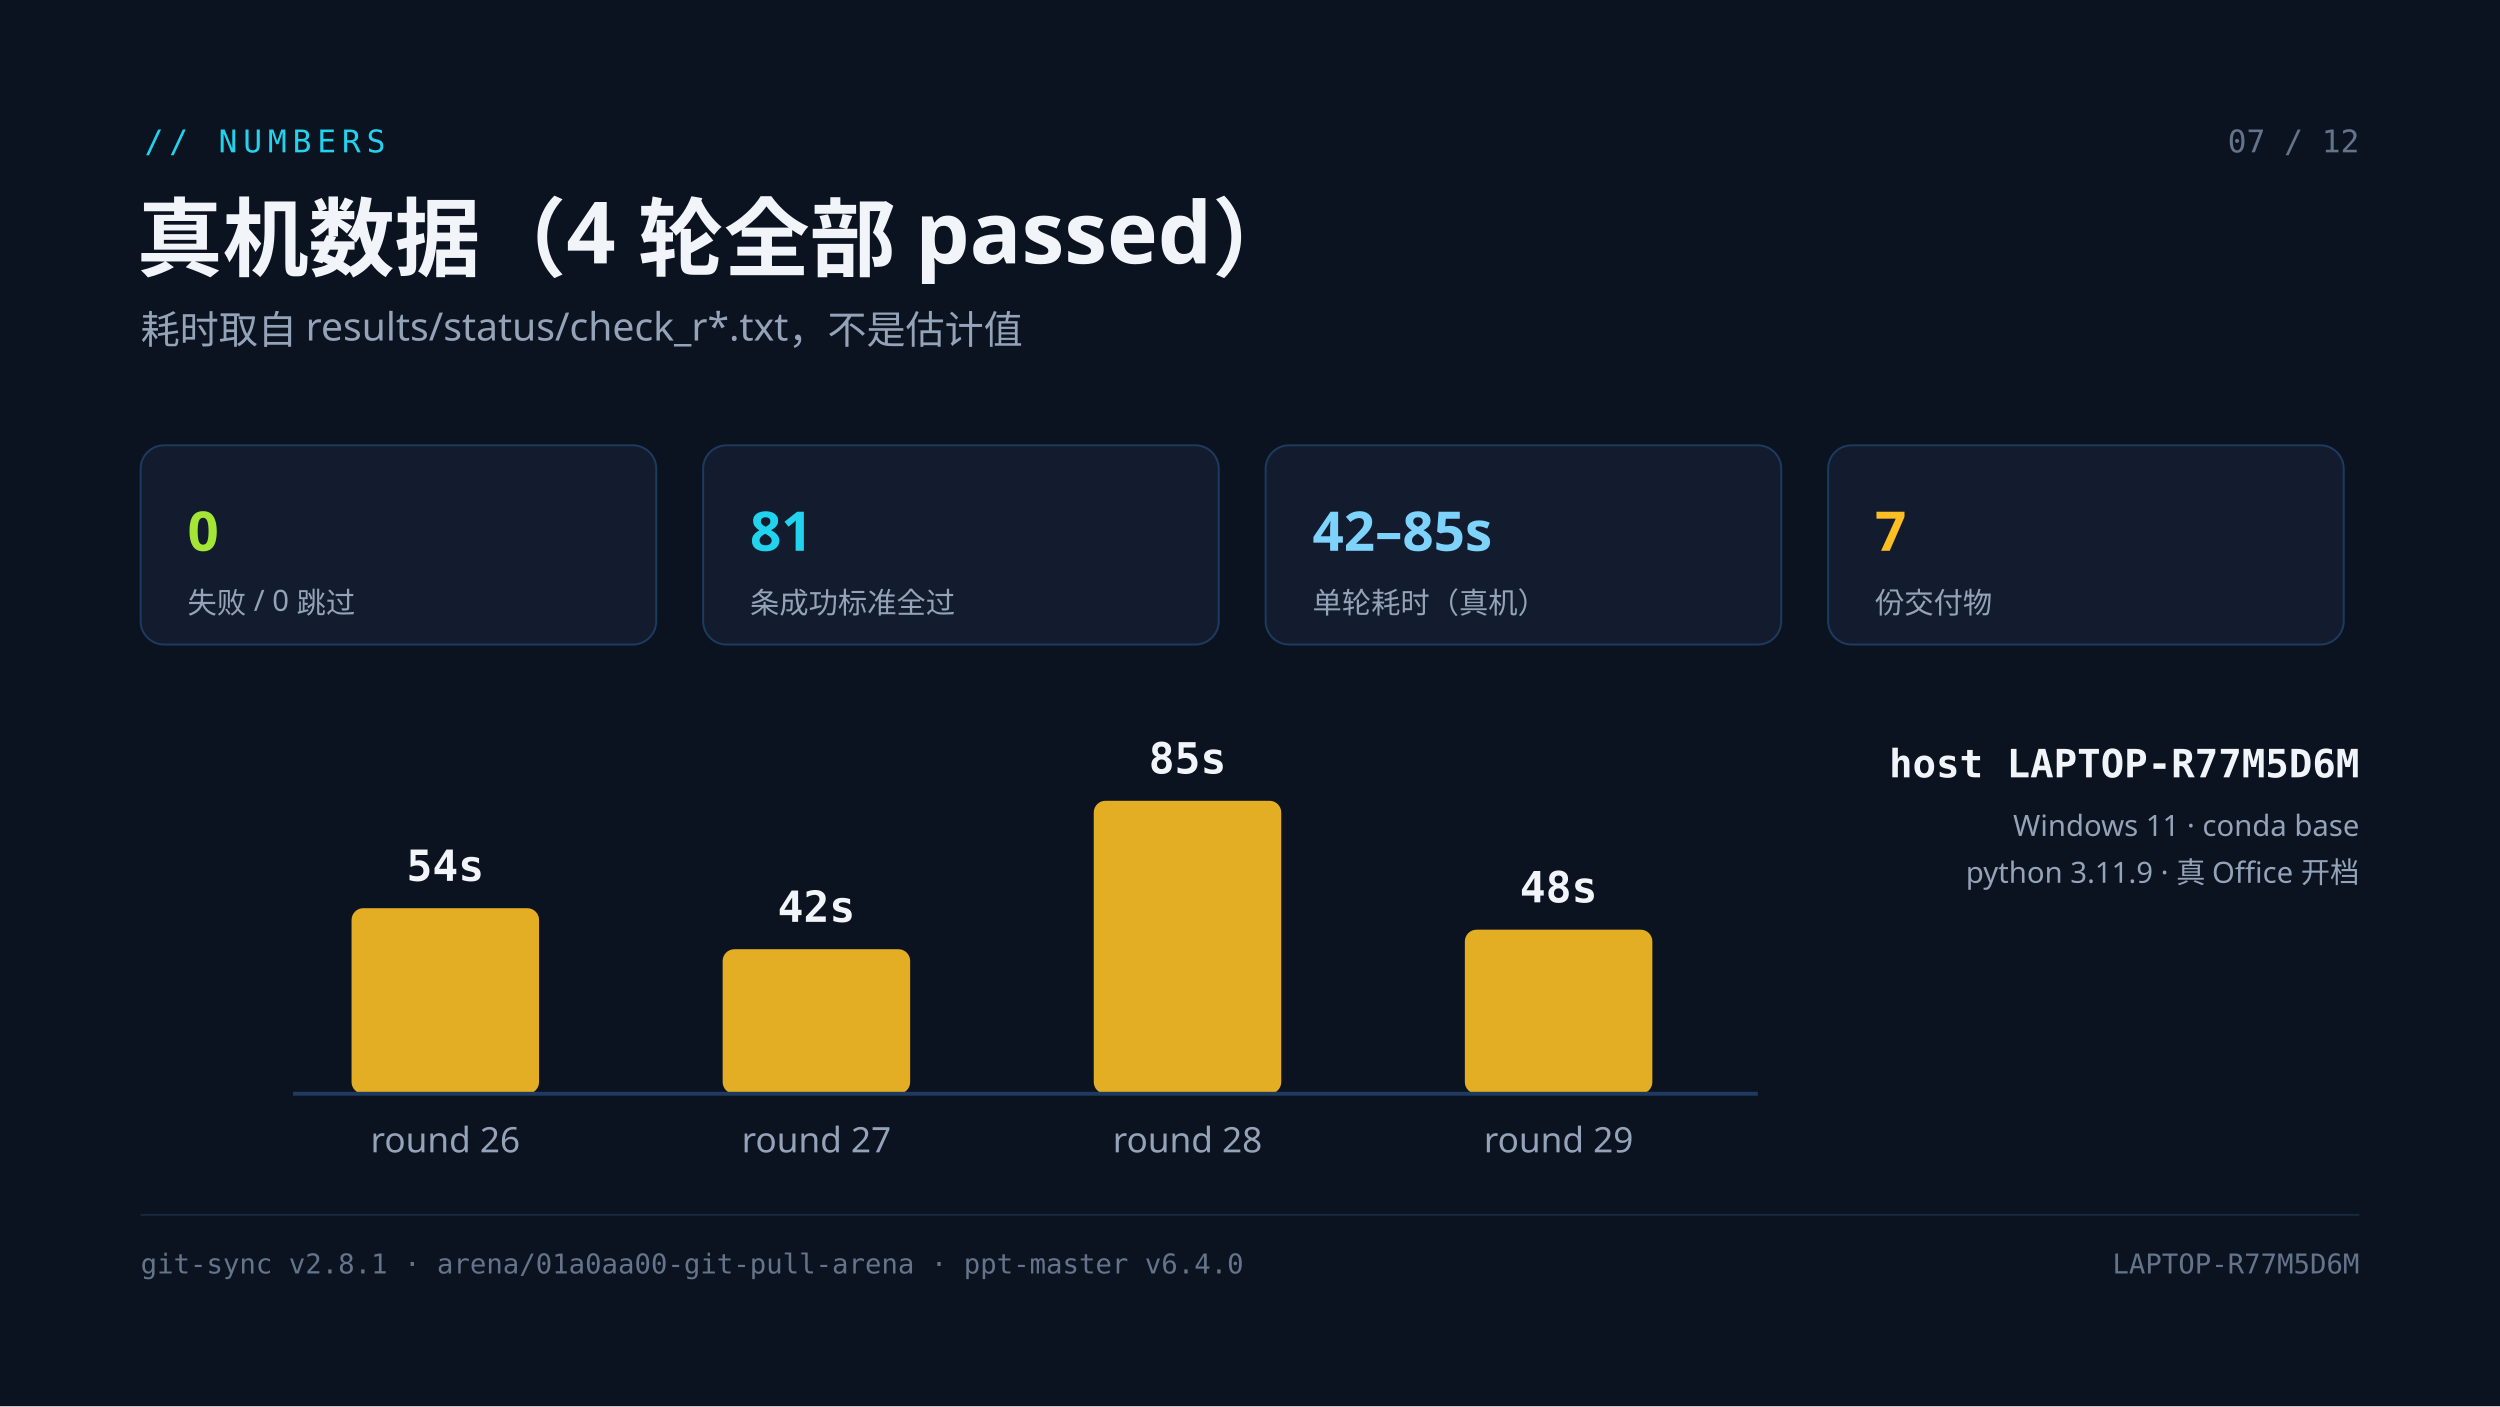
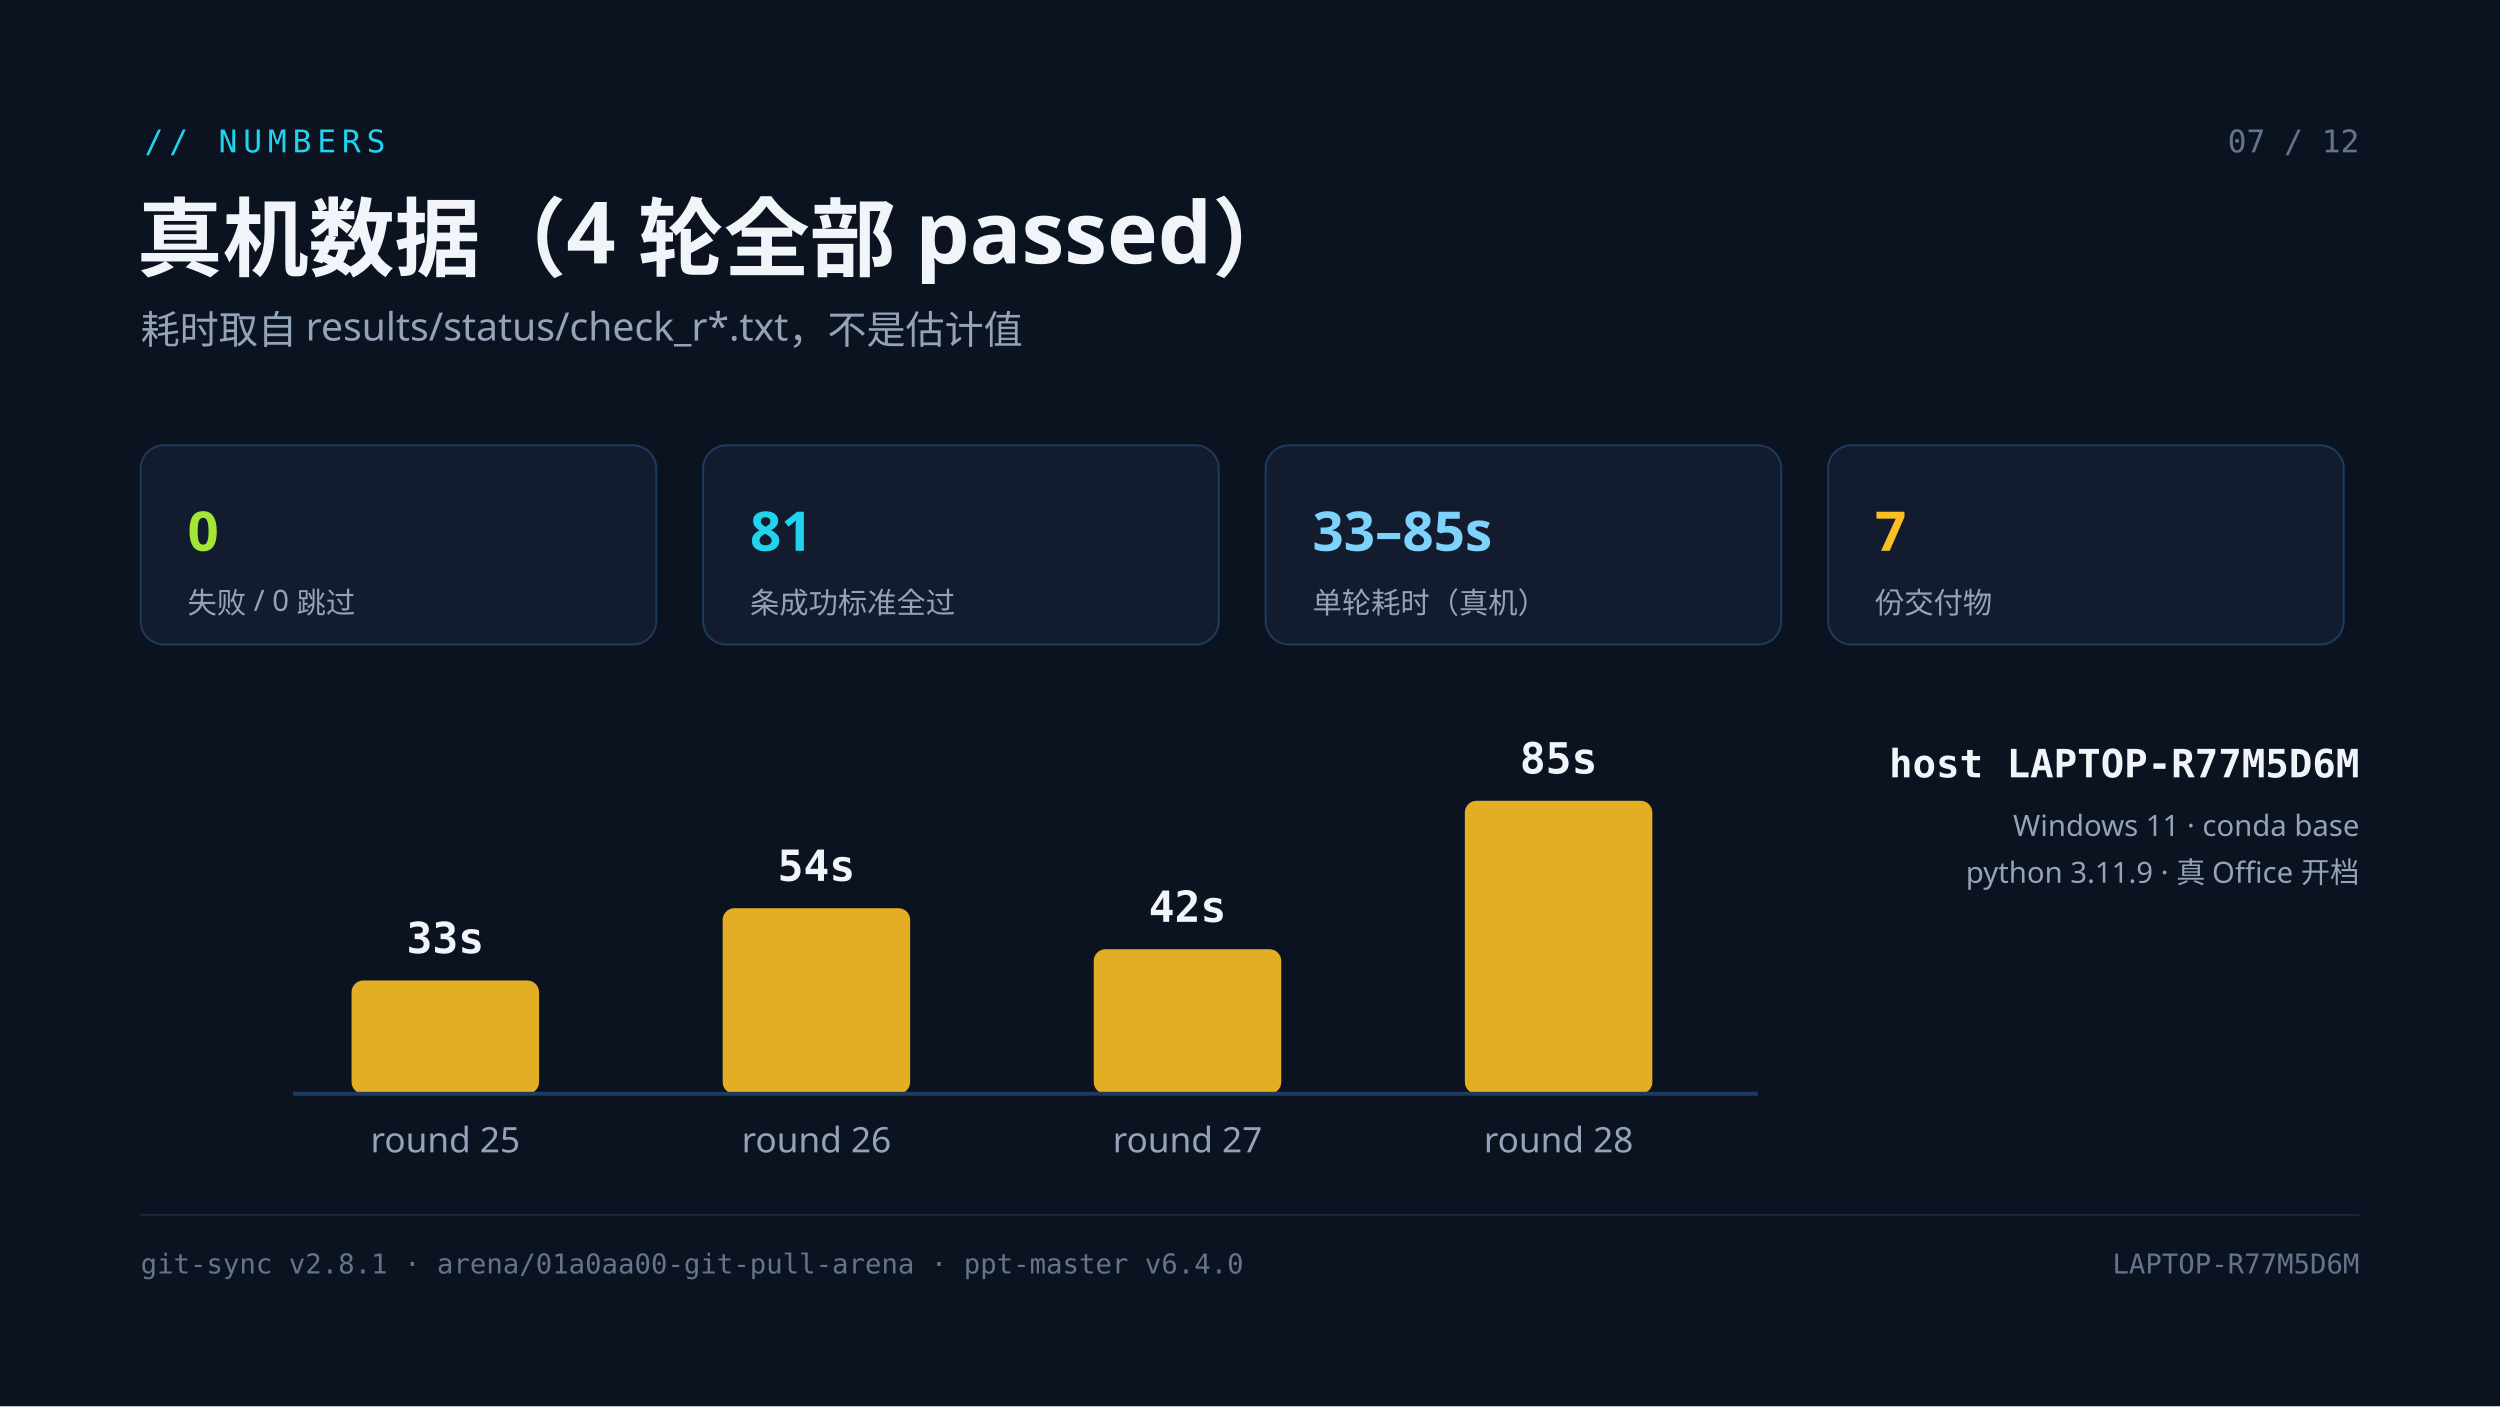
<svg xmlns="http://www.w3.org/2000/svg" viewBox="0 0 1280 720" lang="zh-CN" font-family="Microsoft YaHei, Segoe UI, sans-serif" data-pptx-page-role="content">
  <defs>
    <filter id="glow" x="-60%" y="-60%" width="220%" height="220%">
      <feGaussianBlur stdDeviation="7" result="b" />
      <feMerge>
        <feMergeNode in="b" />
        <feMergeNode in="SourceGraphic" />
      </feMerge>
    </filter>
  </defs>
  <rect x="0" y="0" width="1280" height="720" fill="#0B1220" id="bg" data-pptx-role="background" />
  <g id="page-title" data-pptx-bounds="70 44 1140 144">
    <text x="74" y="78" font-size="16" fill="#22D3EE" font-family="Consolas, monospace" letter-spacing="3">//  NUMBERS</text>
    <text x="70" y="138" font-size="44" fill="#F1F5F9" font-weight="700">真机数据（4 轮全部 passed）</text>
    <text x="72" y="176" font-size="20" fill="#94A3B8">耗时取自 results/status/check_r*.txt，不是估计值</text>
  </g>
  <text x="1208" y="78" font-size="16" fill="#64748B" id="page-number" data-pptx-role="page-number" font-family="Consolas, monospace" text-anchor="end">07 / 12</text>
  <line x1="72" y1="622" x2="1208" y2="622" stroke="#17293F" stroke-width="1" id="frame-rule" data-pptx-role="decoration" />
  <text x="72" y="652" font-size="14" fill="#64748B" id="footer-left" data-pptx-role="footer" font-family="Consolas, monospace">git-sync v2.8.1  ·  arena/01a0aa00-git-pull-arena  ·  ppt-master v6.4.0</text>
  <text x="1208" y="652" font-size="14" fill="#64748B" id="footer-right" data-pptx-role="footer" font-family="Consolas, monospace" text-anchor="end">LAPTOP-R77M5D6M</text>
  <g id="kpi-1" data-pptx-bounds="72 228 264 102">
    <rect x="72" y="228" width="264" height="102" fill="#121C2E" stroke="#1E3A5F" stroke-width="1" rx="12" />
    <text x="96" y="282" font-size="28" fill="#A3E635" font-weight="700">0</text>
    <text x="96" y="314" font-size="15" fill="#94A3B8">失败 / 0 跳过</text>
  </g>
  <g id="kpi-2" data-pptx-bounds="360 228 264 102">
    <rect x="360" y="228" width="264" height="102" fill="#121C2E" stroke="#1E3A5F" stroke-width="1" rx="12" />
    <text x="384" y="282" font-size="28" fill="#22D3EE" font-weight="700">81</text>
    <text x="384" y="314" font-size="15" fill="#94A3B8">条成功标准全过</text>
  </g>
  <g id="kpi-3" data-pptx-bounds="648 228 264 102">
    <rect x="648" y="228" width="264" height="102" fill="#121C2E" stroke="#1E3A5F" stroke-width="1" rx="12" />
-     <text x="672" y="282" font-size="28" fill="#7DD3FC" font-weight="700">42–85s</text>
+     <text x="672" y="282" font-size="28" fill="#7DD3FC" font-weight="700">33–85s</text>
    <text x="672" y="314" font-size="15" fill="#94A3B8">单轮耗时（真机）</text>
  </g>
  <g id="kpi-4" data-pptx-bounds="936 228 264 102">
    <rect x="936" y="228" width="264" height="102" fill="#121C2E" stroke="#1E3A5F" stroke-width="1" rx="12" />
    <text x="960" y="282" font-size="28" fill="#FBBF24" font-weight="700">7</text>
    <text x="960" y="314" font-size="15" fill="#94A3B8">份交付物</text>
  </g>
-   <g id="bar-1" data-pptx-bounds="152 429 152 171">
-     <rect x="180" y="465" width="96" height="95" fill="#FBBF24" rx="6" opacity="0.9" />
-     <text x="228" y="451" font-size="22" fill="#F1F5F9" font-family="Consolas, monospace" font-weight="700" text-anchor="middle">54s</text>
-     <text x="228" y="590" font-size="18" fill="#94A3B8" text-anchor="middle">round 26</text>
+   <g id="bar-1" data-pptx-bounds="152 466 152 134">
+     <rect x="180" y="502" width="96" height="58" fill="#FBBF24" rx="6" opacity="0.9" />
+     <text x="228" y="488" font-size="22" fill="#F1F5F9" font-family="Consolas, monospace" font-weight="700" text-anchor="middle">33s</text>
+     <text x="228" y="590" font-size="18" fill="#94A3B8" text-anchor="middle">round 25</text>
  </g>
-   <g id="bar-2" data-pptx-bounds="342 450 152 150">
-     <rect x="370" y="486" width="96" height="74" fill="#FBBF24" rx="6" opacity="0.9" />
-     <text x="418" y="472" font-size="22" fill="#F1F5F9" font-family="Consolas, monospace" font-weight="700" text-anchor="middle">42s</text>
-     <text x="418" y="590" font-size="18" fill="#94A3B8" text-anchor="middle">round 27</text>
+   <g id="bar-2" data-pptx-bounds="342 429 152 171">
+     <rect x="370" y="465" width="96" height="95" fill="#FBBF24" rx="6" opacity="0.9" />
+     <text x="418" y="451" font-size="22" fill="#F1F5F9" font-family="Consolas, monospace" font-weight="700" text-anchor="middle">54s</text>
+     <text x="418" y="590" font-size="18" fill="#94A3B8" text-anchor="middle">round 26</text>
  </g>
-   <g id="bar-3" data-pptx-bounds="532 374 152 226">
-     <rect x="560" y="410" width="96" height="150" fill="#FBBF24" rx="6" opacity="0.9" />
-     <text x="608" y="396" font-size="22" fill="#F1F5F9" font-family="Consolas, monospace" font-weight="700" text-anchor="middle">85s</text>
-     <text x="608" y="590" font-size="18" fill="#94A3B8" text-anchor="middle">round 28</text>
+   <g id="bar-3" data-pptx-bounds="532 450 152 150">
+     <rect x="560" y="486" width="96" height="74" fill="#FBBF24" rx="6" opacity="0.9" />
+     <text x="608" y="472" font-size="22" fill="#F1F5F9" font-family="Consolas, monospace" font-weight="700" text-anchor="middle">42s</text>
+     <text x="608" y="590" font-size="18" fill="#94A3B8" text-anchor="middle">round 27</text>
  </g>
-   <g id="bar-4" data-pptx-bounds="722 440 152 160">
-     <rect x="750" y="476" width="96" height="84" fill="#FBBF24" rx="6" opacity="0.9" />
-     <text x="798" y="462" font-size="22" fill="#F1F5F9" font-family="Consolas, monospace" font-weight="700" text-anchor="middle">48s</text>
-     <text x="798" y="590" font-size="18" fill="#94A3B8" text-anchor="middle">round 29</text>
+   <g id="bar-4" data-pptx-bounds="722 374 152 226">
+     <rect x="750" y="410" width="96" height="150" fill="#FBBF24" rx="6" opacity="0.9" />
+     <text x="798" y="396" font-size="22" fill="#F1F5F9" font-family="Consolas, monospace" font-weight="700" text-anchor="middle">85s</text>
+     <text x="798" y="590" font-size="18" fill="#94A3B8" text-anchor="middle">round 28</text>
  </g>
  <line x1="150" y1="560" x2="900" y2="560" stroke="#1E3A5F" stroke-width="2" id="axis" data-pptx-role="decoration" />
  <g id="numbers-host" data-pptx-bounds="900 360 308 112" text-anchor="end">
    <text x="1208" y="398" font-size="20" fill="#F1F5F9" font-family="Consolas, monospace" font-weight="700">host LAPTOP-R77M5D6M</text>
    <text x="1208" y="428" font-size="15" fill="#94A3B8">Windows 11 · conda base</text>
    <text x="1208" y="452" font-size="15" fill="#94A3B8">python 3.11.9 · 真 Office 开档</text>
  </g>
</svg>
